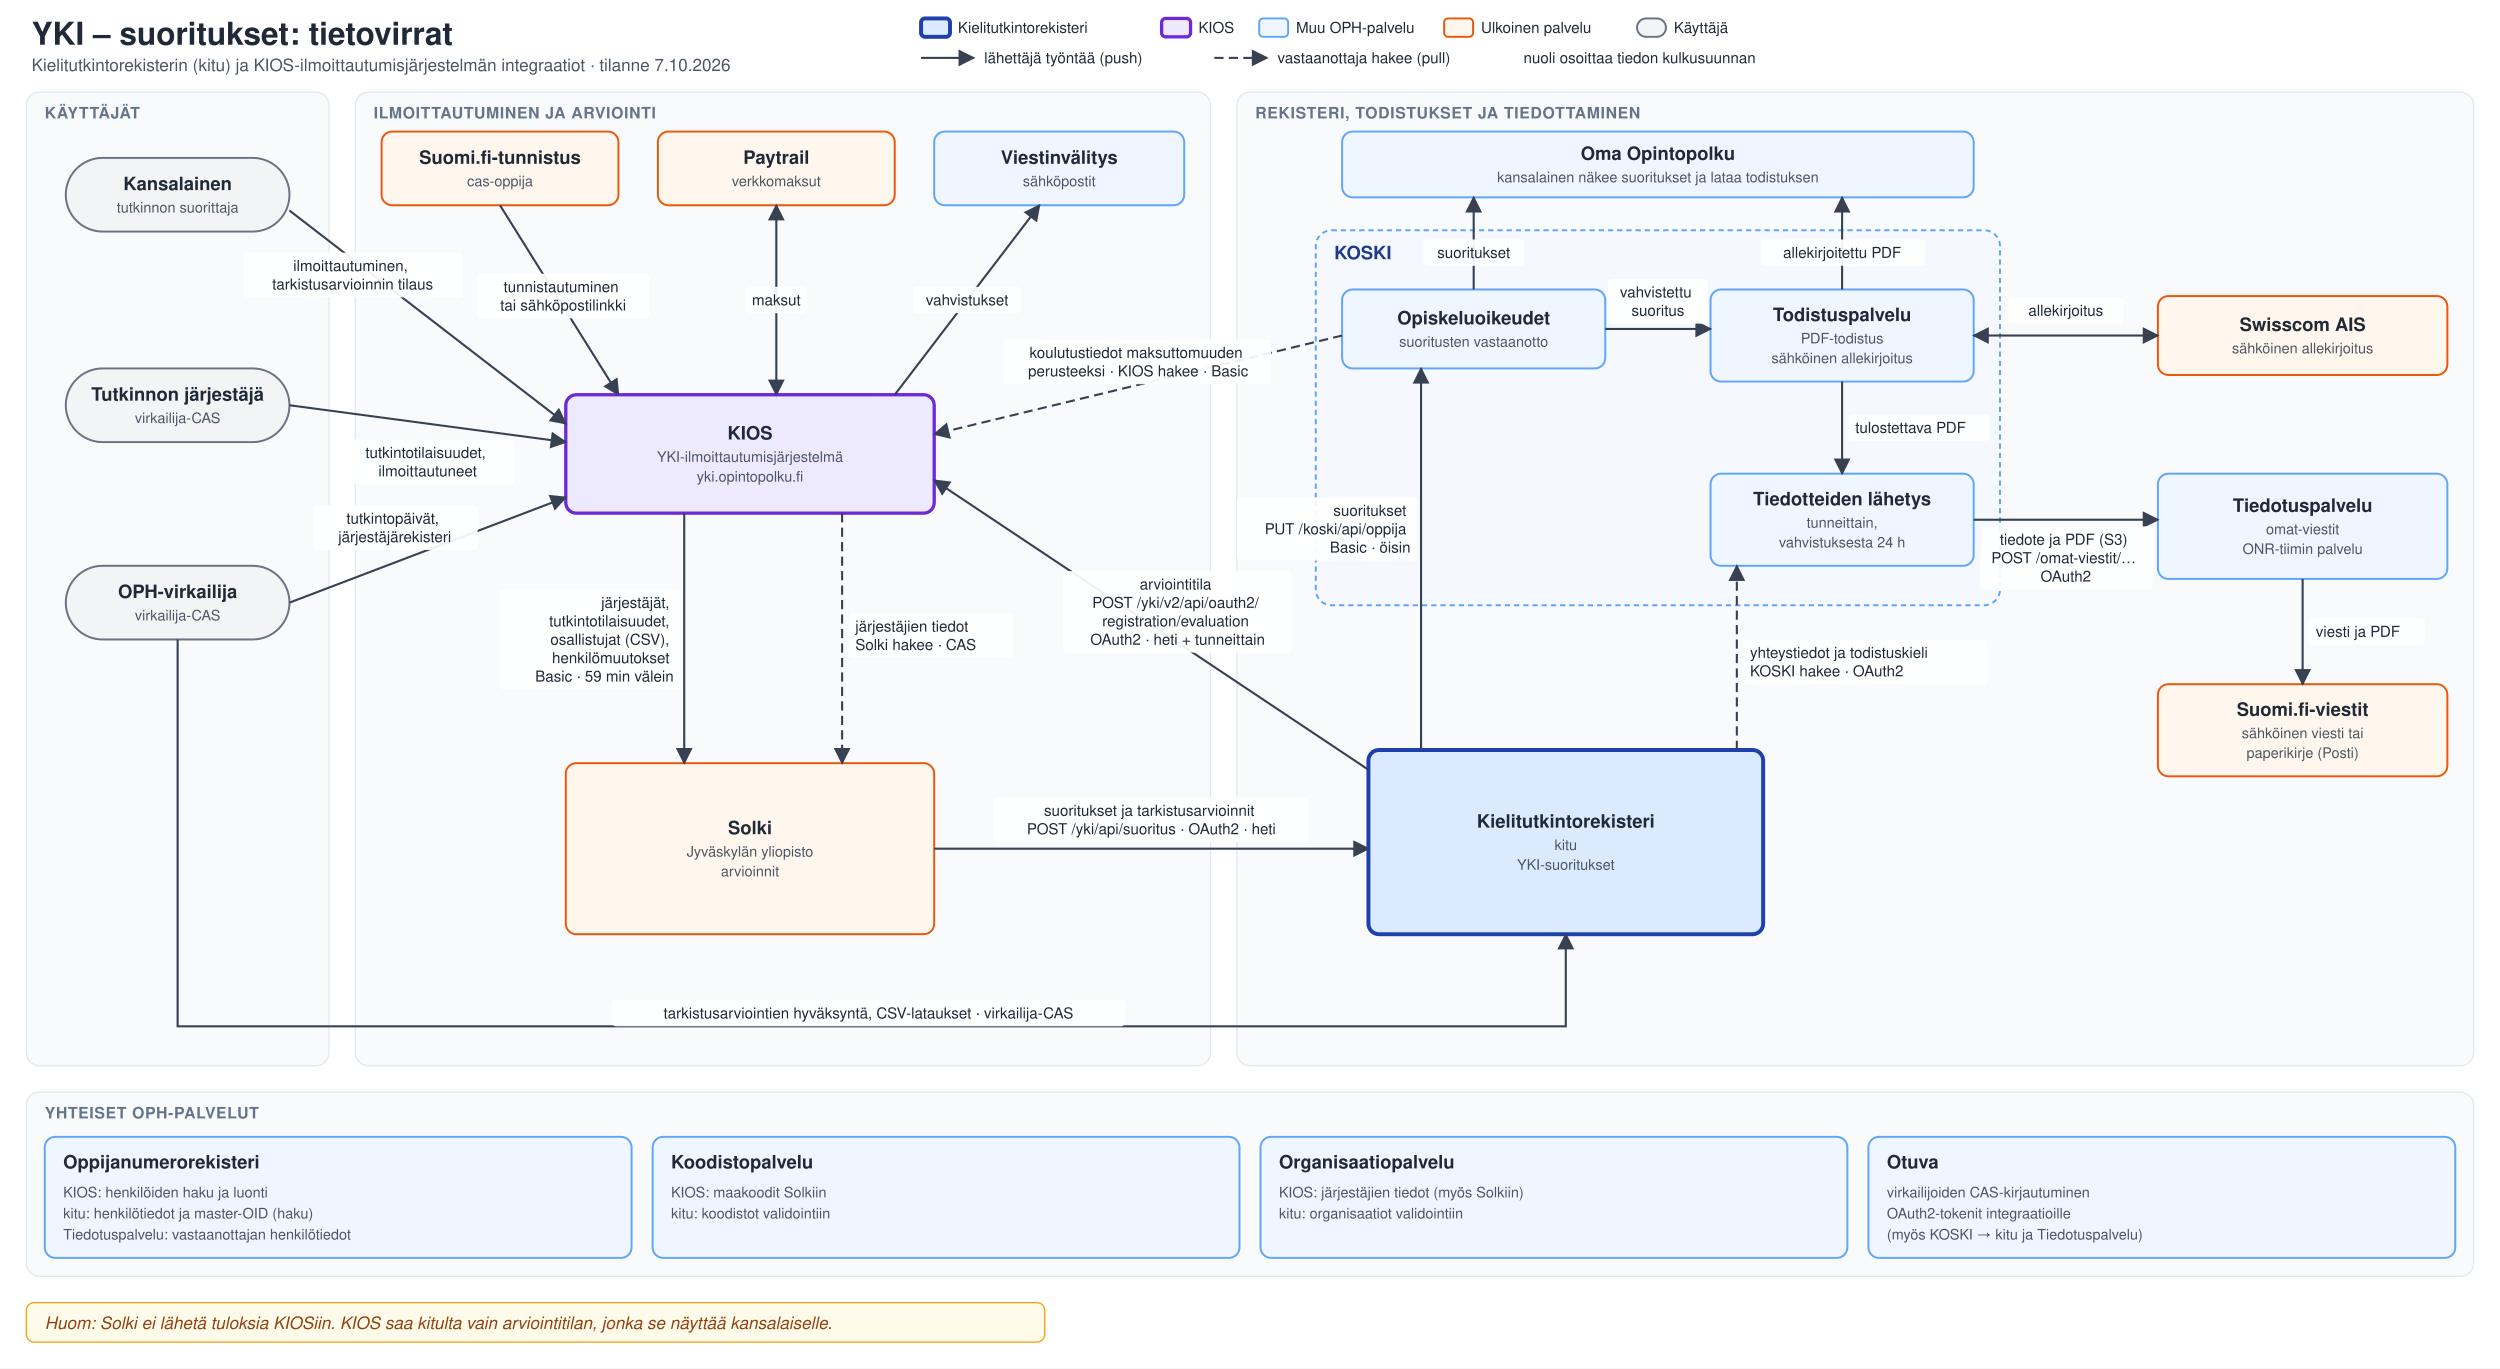
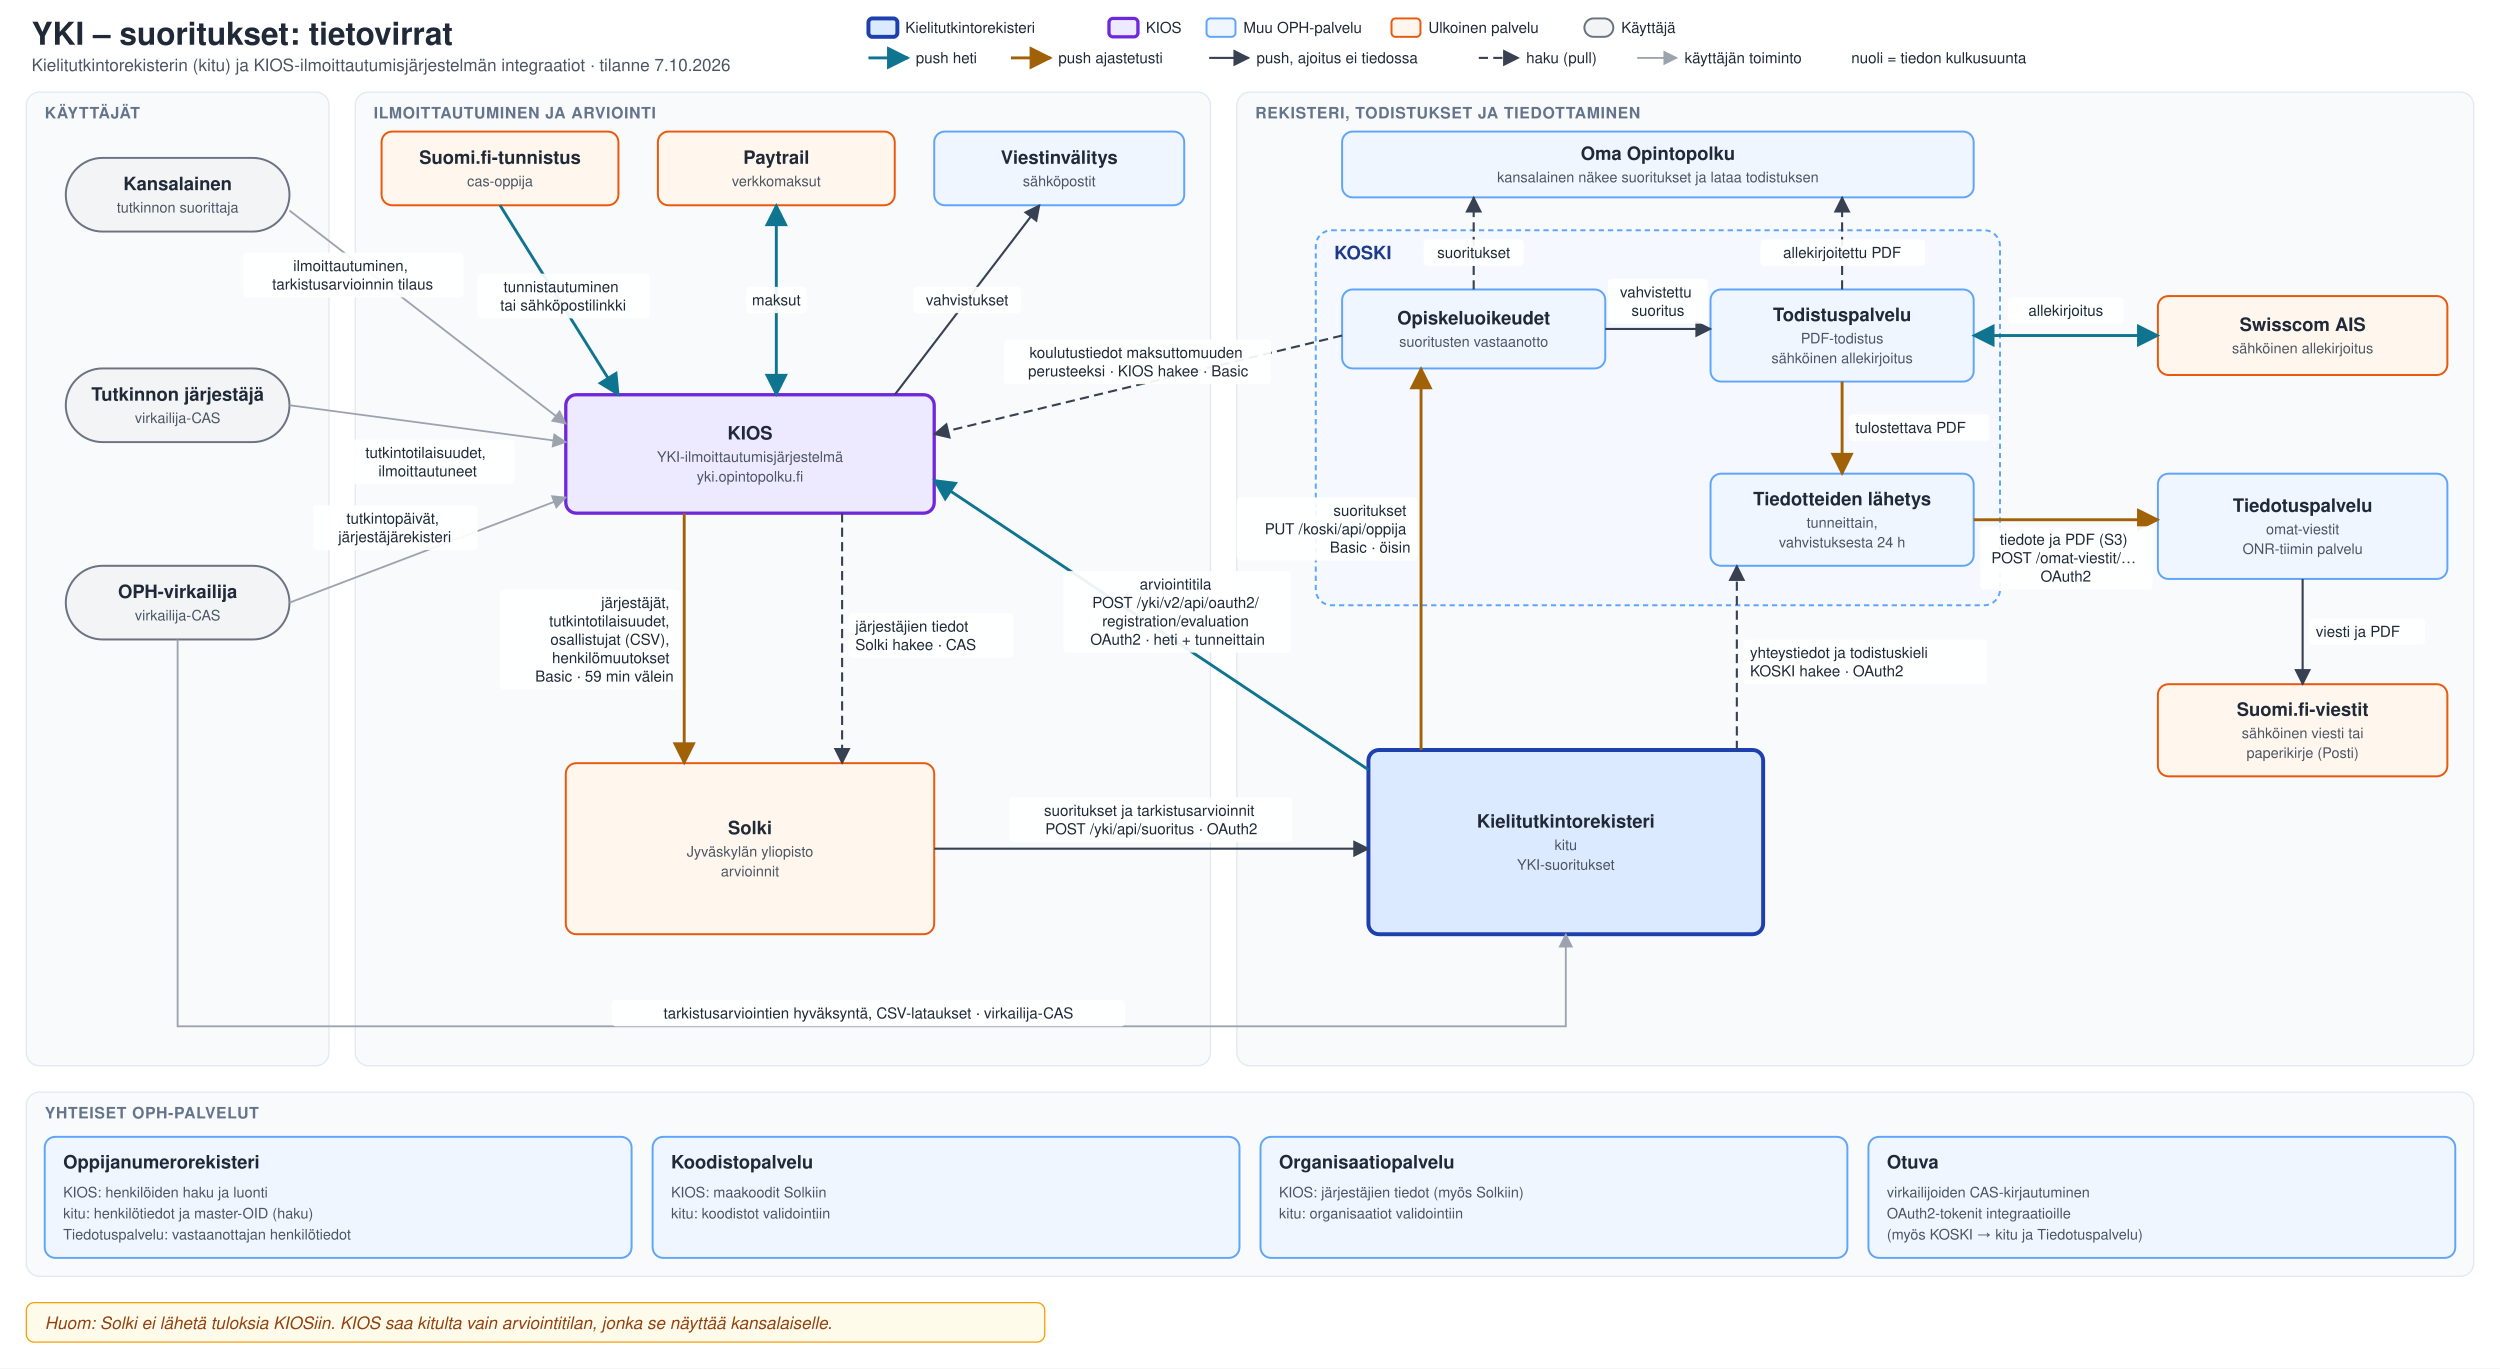
<svg xmlns="http://www.w3.org/2000/svg" width="1900" height="1040" viewBox="0 0 1900 1040">
  <defs>
    <style>
    text { font-family: Helvetica, Arial, sans-serif; fill: #1f2937; }
    .tausta { fill: #ffffff; }
    .otsikko { font-size: 24px; font-weight: bold; }
    .alaotsikko { font-size: 13px; fill: #4b5563; }
    .kaista { fill: #f8fafc; stroke: #e2e8f0; stroke-width: 1; }
    .kaistan-nimi { font-size: 12px; font-weight: bold; fill: #64748b; letter-spacing: 0.5px; }
    .laatikko rect { stroke-width: 1.5; }
    .nimi { font-size: 14px; font-weight: bold; }
    .lisatieto { font-size: 11px; fill: #4b5563; }
    .kitu rect { fill: #dbeafe; stroke: #1e40af; stroke-width: 3; }
    .kios rect { fill: #ede9fe; stroke: #6d28d9; stroke-width: 2.5; }
    .oph rect { fill: #eff6ff; stroke: #60a5fa; }
    .ulkoinen rect { fill: #fff7ed; stroke: #ea580c; }
    .infra rect { fill: #f0fdf4; stroke: #16a34a; }
    .toimija rect { fill: #f3f4f6; stroke: #6b7280; }
    .ryhma { fill: #f5f9ff; stroke: #60a5fa; stroke-width: 1.5; stroke-dasharray: 4 3; }
    .ryhman-nimi { font-size: 14px; font-weight: bold; fill: #1e3a8a; }
    .nuoli path { fill: none; stroke: #374151; stroke-width: 1.6; }
+     .heti path { stroke: #0e7490; stroke-width: 2.2; }
+     .ajastettu path { stroke: #a16207; stroke-width: 2.2; }
    .pull path { stroke-dasharray: 7 4; }
+     .kayttaja path { stroke: #9ca3af; stroke-width: 1.4; }
    .nuolen-teksti rect { fill: #ffffff; fill-opacity: 0.92; }
    .nuolen-teksti text { font-size: 11.5px; }
    .ei-kaytossa { opacity: 0.5; }
    .huom { font-size: 13px; font-style: italic; fill: #92400e; }
    .huom-tausta { fill: #fffbeb; stroke: #f59e0b; stroke-width: 1; }
    .selite { font-size: 11.5px; }
    </style>
-     <marker id="karki" viewBox="0 0 10 10" refX="9" refY="5" markerWidth="8" markerHeight="8" orient="auto-start-reverse">
+     <marker id="karki-heti" viewBox="0 0 10 10" refX="9" refY="5" markerWidth="8" markerHeight="8" orient="auto-start-reverse">
+       <path d="M 0,0 L 10,5 L 0,10 z" fill="#0e7490" />
+     </marker>
+     <marker id="karki-ajastettu" viewBox="0 0 10 10" refX="9" refY="5" markerWidth="8" markerHeight="8" orient="auto-start-reverse">
+       <path d="M 0,0 L 10,5 L 0,10 z" fill="#a16207" />
+     </marker>
+     <marker id="karki-push" viewBox="0 0 10 10" refX="9" refY="5" markerWidth="8" markerHeight="8" orient="auto-start-reverse">
      <path d="M 0,0 L 10,5 L 0,10 z" fill="#374151" />
+     </marker>
+     <marker id="karki-pull" viewBox="0 0 10 10" refX="9" refY="5" markerWidth="8" markerHeight="8" orient="auto-start-reverse">
+       <path d="M 0,0 L 10,5 L 0,10 z" fill="#374151" />
+     </marker>
+     <marker id="karki-kayttaja" viewBox="0 0 10 10" refX="9" refY="5" markerWidth="8" markerHeight="8" orient="auto-start-reverse">
+       <path d="M 0,0 L 10,5 L 0,10 z" fill="#9ca3af" />
    </marker>
  </defs>
  <rect class="tausta" x="0" y="0" width="1900" height="1040" />
  <g id="otsikko">
    <text class="otsikko" x="24" y="34">YKI – suoritukset: tietovirrat</text>
    <text class="alaotsikko" x="24" y="54">Kielitutkintorekisterin (kitu) ja KIOS-ilmoittautumisjärjestelmän integraatiot · tilanne 7.10.2026</text>
  </g>
  <g id="selite">
    <g class="laatikko kitu">
-       <rect x="700" y="14" width="22" height="14" rx="3" />
-     </g>
-     <text class="selite" x="728" y="25">Kielitutkintorekisteri</text>
+       <rect x="660" y="14" width="22" height="14" rx="3" />
+     </g>
+     <text class="selite" x="688" y="25">Kielitutkintorekisteri</text>
    <g class="laatikko kios">
-       <rect x="882.825" y="14" width="22" height="14" rx="3" />
-     </g>
-     <text class="selite" x="910.825" y="25">KIOS</text>
+       <rect x="842.825" y="14" width="22" height="14" rx="3" />
+     </g>
+     <text class="selite" x="870.825" y="25">KIOS</text>
    <g class="laatikko oph">
-       <rect x="956.975" y="14" width="22" height="14" rx="3" />
-     </g>
-     <text class="selite" x="984.975" y="25">Muu OPH-palvelu</text>
+       <rect x="916.975" y="14" width="22" height="14" rx="3" />
+     </g>
+     <text class="selite" x="944.975" y="25">Muu OPH-palvelu</text>
    <g class="laatikko ulkoinen">
-       <rect x="1097.537" y="14" width="22" height="14" rx="3" />
-     </g>
-     <text class="selite" x="1125.537" y="25">Ulkoinen palvelu</text>
+       <rect x="1057.537" y="14" width="22" height="14" rx="3" />
+     </g>
+     <text class="selite" x="1085.537" y="25">Ulkoinen palvelu</text>
    <g class="laatikko toimija">
-       <rect x="1244.137" y="14" width="22" height="14" rx="7" />
-     </g>
-     <text class="selite" x="1272.137" y="25">Käyttäjä</text>
+       <rect x="1204.137" y="14" width="22" height="14" rx="7" />
+     </g>
+     <text class="selite" x="1232.137" y="25">Käyttäjä</text>
+     <g class="nuoli heti">
+       <path d="M 660,44 L 690,44" marker-end="url(#karki-heti)" />
+     </g>
+     <text class="selite" x="696" y="48">push heti</text>
+     <g class="nuoli ajastettu">
+       <path d="M 768.337,44 L 798.337,44" marker-end="url(#karki-ajastettu)" />
+     </g>
+     <text class="selite" x="804.337" y="48">push ajastetusti</text>
    <g class="nuoli push">
-       <path d="M 700,44 L 740,44" marker-end="url(#karki)" />
-     </g>
-     <text class="selite" x="748" y="48">lähettäjä työntää (push)</text>
+       <path d="M 918.938,44 L 948.938,44" marker-end="url(#karki-push)" />
+     </g>
+     <text class="selite" x="954.938" y="48">push, ajoitus ei tiedossa</text>
    <g class="nuoli pull">
-       <path d="M 922.9,44 L 962.9,44" marker-end="url(#karki)" />
-     </g>
-     <text class="selite" x="970.9" y="48">vastaanottaja hakee (pull)</text>
-     <text class="selite" x="1157.875" y="48">nuoli osoittaa tiedon kulkusuunnan</text>
+       <path d="M 1123.875,44 L 1153.875,44" marker-end="url(#karki-pull)" />
+     </g>
+     <text class="selite" x="1159.875" y="48">haku (pull)</text>
+     <g class="nuoli kayttaja">
+       <path d="M 1244.287,44 L 1274.287,44" marker-end="url(#karki-kayttaja)" />
+     </g>
+     <text class="selite" x="1280.287" y="48">käyttäjän toiminto</text>
+     <text class="selite" x="1406.962" y="48">nuoli = tiedon kulkusuunta</text>
  </g>
  <g id="kaista-toimijat">
    <rect class="kaista" x="20" y="70" width="230" height="740" rx="10" />
    <text class="kaistan-nimi" x="34" y="90">KÄYTTÄJÄT</text>
  </g>
  <g id="kaista-ilmoittautuminen">
    <rect class="kaista" x="270" y="70" width="650" height="740" rx="10" />
    <text class="kaistan-nimi" x="284" y="90">ILMOITTAUTUMINEN JA ARVIOINTI</text>
  </g>
  <g id="kaista-rekisteri">
    <rect class="kaista" x="940" y="70" width="940" height="740" rx="10" />
    <text class="kaistan-nimi" x="954" y="90">REKISTERI, TODISTUKSET JA TIEDOTTAMINEN</text>
  </g>
  <g id="kansalainen" class="laatikko toimija">
    <rect x="50" y="120" width="170" height="56" rx="28" />
    <text class="nimi" x="135" y="144.5" text-anchor="middle">Kansalainen</text>
    <text class="lisatieto" x="135" y="161.5" text-anchor="middle">tutkinnon suorittaja</text>
  </g>
  <g id="jarjestaja" class="laatikko toimija">
    <rect x="50" y="280" width="170" height="56" rx="28" />
    <text class="nimi" x="135" y="304.5" text-anchor="middle">Tutkinnon järjestäjä</text>
    <text class="lisatieto" x="135" y="321.5" text-anchor="middle">virkailija-CAS</text>
  </g>
  <g id="virkailija" class="laatikko toimija">
    <rect x="50" y="430" width="170" height="56" rx="28" />
    <text class="nimi" x="135" y="454.5" text-anchor="middle">OPH-virkailija</text>
    <text class="lisatieto" x="135" y="471.5" text-anchor="middle">virkailija-CAS</text>
  </g>
  <g id="suomifi" class="laatikko ulkoinen">
    <rect x="290" y="100" width="180" height="56" rx="8" />
    <text class="nimi" x="380" y="124.5" text-anchor="middle">Suomi.fi-tunnistus</text>
    <text class="lisatieto" x="380" y="141.5" text-anchor="middle">cas-oppija</text>
  </g>
  <g id="paytrail" class="laatikko ulkoinen">
    <rect x="500" y="100" width="180" height="56" rx="8" />
    <text class="nimi" x="590" y="124.5" text-anchor="middle">Paytrail</text>
    <text class="lisatieto" x="590" y="141.5" text-anchor="middle">verkkomaksut</text>
  </g>
  <g id="viestinvalitys" class="laatikko oph">
    <rect x="710" y="100" width="190" height="56" rx="8" />
    <text class="nimi" x="805" y="124.5" text-anchor="middle">Viestinvälitys</text>
    <text class="lisatieto" x="805" y="141.5" text-anchor="middle">sähköpostit</text>
  </g>
  <g id="kios" class="laatikko kios">
    <rect x="430" y="300" width="280" height="90" rx="8" />
    <text class="nimi" x="570" y="334" text-anchor="middle">KIOS</text>
    <text class="lisatieto" x="570" y="351" text-anchor="middle">YKI-ilmoittautumisjärjestelmä</text>
    <text class="lisatieto" x="570" y="366" text-anchor="middle">yki.opintopolku.fi</text>
  </g>
  <g id="solki" class="laatikko ulkoinen">
    <rect x="430" y="580" width="280" height="130" rx="8" />
    <text class="nimi" x="570" y="634" text-anchor="middle">Solki</text>
    <text class="lisatieto" x="570" y="651" text-anchor="middle">Jyväskylän yliopisto</text>
    <text class="lisatieto" x="570" y="666" text-anchor="middle">arvioinnit</text>
  </g>
  <g id="kitu" class="laatikko kitu">
    <rect x="1040" y="570" width="300" height="140" rx="8" />
    <text class="nimi" x="1190" y="629" text-anchor="middle">Kielitutkintorekisteri</text>
    <text class="lisatieto" x="1190" y="646" text-anchor="middle">kitu</text>
    <text class="lisatieto" x="1190" y="661" text-anchor="middle">YKI-suoritukset</text>
  </g>
  <g id="oma-opintopolku" class="laatikko oph">
    <rect x="1020" y="100" width="480" height="50" rx="8" />
    <text class="nimi" x="1260" y="121.5" text-anchor="middle">Oma Opintopolku</text>
    <text class="lisatieto" x="1260" y="138.5" text-anchor="middle">kansalainen näkee suoritukset ja lataa todistuksen</text>
  </g>
  <g id="koski">
    <rect class="ryhma" x="1000" y="175" width="520" height="285" rx="12" />
    <text class="ryhman-nimi" x="1014" y="197">KOSKI</text>
  </g>
  <g id="koski-opiskeluoikeudet" class="laatikko oph">
    <rect x="1020" y="220" width="200" height="60" rx="8" />
    <text class="nimi" x="1120" y="246.5" text-anchor="middle">Opiskeluoikeudet</text>
    <text class="lisatieto" x="1120" y="263.5" text-anchor="middle">suoritusten vastaanotto</text>
  </g>
  <g id="koski-todistuspalvelu" class="laatikko oph">
    <rect x="1300" y="220" width="200" height="70" rx="8" />
    <text class="nimi" x="1400" y="244" text-anchor="middle">Todistuspalvelu</text>
    <text class="lisatieto" x="1400" y="261" text-anchor="middle">PDF-todistus</text>
    <text class="lisatieto" x="1400" y="276" text-anchor="middle">sähköinen allekirjoitus</text>
  </g>
  <g id="koski-tiedotteet" class="laatikko oph">
    <rect x="1300" y="360" width="200" height="70" rx="8" />
    <text class="nimi" x="1400" y="384" text-anchor="middle">Tiedotteiden lähetys</text>
    <text class="lisatieto" x="1400" y="401" text-anchor="middle">tunneittain,</text>
    <text class="lisatieto" x="1400" y="416" text-anchor="middle">vahvistuksesta 24 h</text>
  </g>
  <g id="swisscom" class="laatikko ulkoinen">
    <rect x="1640" y="225" width="220" height="60" rx="8" />
    <text class="nimi" x="1750" y="251.5" text-anchor="middle">Swisscom AIS</text>
    <text class="lisatieto" x="1750" y="268.5" text-anchor="middle">sähköinen allekirjoitus</text>
  </g>
  <g id="tiedotuspalvelu" class="laatikko oph">
    <rect x="1640" y="360" width="220" height="80" rx="8" />
    <text class="nimi" x="1750" y="389" text-anchor="middle">Tiedotuspalvelu</text>
    <text class="lisatieto" x="1750" y="406" text-anchor="middle">omat-viestit</text>
    <text class="lisatieto" x="1750" y="421" text-anchor="middle">ONR-tiimin palvelu</text>
  </g>
  <g id="suomifi-viestit" class="laatikko ulkoinen">
    <rect x="1640" y="520" width="220" height="70" rx="8" />
    <text class="nimi" x="1750" y="544" text-anchor="middle">Suomi.fi-viestit</text>
    <text class="lisatieto" x="1750" y="561" text-anchor="middle">sähköinen viesti tai</text>
    <text class="lisatieto" x="1750" y="576" text-anchor="middle">paperikirje (Posti)</text>
  </g>
-   <g id="kansalainen-kios" class="nuoli push">
-     <path d="M 220,160 L 430,322" marker-end="url(#karki)" />
+   <g id="kansalainen-kios" class="nuoli kayttaja">
+     <path d="M 220,160 L 430,322" marker-end="url(#karki-kayttaja)" />
    <g class="nuolen-teksti">
      <rect x="185" y="192" width="167" height="34" rx="3" />
      <text x="268" y="206" text-anchor="middle">
        <tspan x="268" y="206">ilmoittautuminen,</tspan>
        <tspan x="268" y="220">tarkistusarvioinnin tilaus</tspan>
      </text>
    </g>
  </g>
-   <g id="suomifi-kios" class="nuoli push">
-     <path d="M 380,156 L 470,300" marker-end="url(#karki)" />
+   <g id="suomifi-kios" class="nuoli heti">
+     <path d="M 380,156 L 470,300" marker-end="url(#karki-heti)" />
    <g class="nuolen-teksti">
      <rect x="363" y="208" width="131" height="34" rx="3" />
      <text x="428" y="222" text-anchor="middle">
        <tspan x="428" y="222">tunnistautuminen</tspan>
        <tspan x="428" y="236">tai sähköpostilinkki</tspan>
      </text>
    </g>
  </g>
-   <g id="kios-paytrail" class="nuoli push">
-     <path d="M 590,300 L 590,156" marker-end="url(#karki)" marker-start="url(#karki)" />
+   <g id="kios-paytrail" class="nuoli heti">
+     <path d="M 590,300 L 590,156" marker-end="url(#karki-heti)" marker-start="url(#karki-heti)" />
    <g class="nuolen-teksti">
      <rect x="567" y="218" width="46" height="20" rx="3" />
      <text x="590" y="232" text-anchor="middle">
        <tspan x="590" y="232">maksut</tspan>
      </text>
    </g>
  </g>
  <g id="kios-viestinvalitys" class="nuoli push">
-     <path d="M 680,300 L 790,156" marker-end="url(#karki)" />
+     <path d="M 680,300 L 790,156" marker-end="url(#karki-push)" />
    <g class="nuolen-teksti">
      <rect x="694" y="218" width="82" height="20" rx="3" />
      <text x="735" y="232" text-anchor="middle">
        <tspan x="735" y="232">vahvistukset</tspan>
      </text>
    </g>
  </g>
-   <g id="jarjestaja-kios" class="nuoli push">
-     <path d="M 220,308 L 430,336" marker-end="url(#karki)" />
+   <g id="jarjestaja-kios" class="nuoli kayttaja">
+     <path d="M 220,308 L 430,336" marker-end="url(#karki-kayttaja)" />
    <g class="nuolen-teksti">
      <rect x="260" y="334" width="131" height="34" rx="3" />
      <text x="325" y="348" text-anchor="middle">
        <tspan x="325" y="348">tutkintotilaisuudet,</tspan>
        <tspan x="325" y="362">ilmoittautuneet</tspan>
      </text>
    </g>
  </g>
-   <g id="virkailija-kios" class="nuoli push">
-     <path d="M 220,458 L 430,378" marker-end="url(#karki)" />
+   <g id="virkailija-kios" class="nuoli kayttaja">
+     <path d="M 220,458 L 430,378" marker-end="url(#karki-kayttaja)" />
    <g class="nuolen-teksti">
      <rect x="238" y="384" width="125" height="34" rx="3" />
      <text x="300" y="398" text-anchor="middle">
        <tspan x="300" y="398">tutkintopäivät,</tspan>
        <tspan x="300" y="412">järjestäjärekisteri</tspan>
      </text>
    </g>
  </g>
-   <g id="kios-solki" class="nuoli push">
-     <path d="M 520,390 L 520,580" marker-end="url(#karki)" />
+   <g id="kios-solki" class="nuoli ajastettu">
+     <path d="M 520,390 L 520,580" marker-end="url(#karki-ajastettu)" />
    <g class="nuolen-teksti">
      <rect x="380" y="448" width="137" height="76" rx="3" />
      <text x="512" y="462" text-anchor="end">
        <tspan x="512" y="462">järjestäjät,</tspan>
        <tspan x="512" y="476">tutkintotilaisuudet,</tspan>
        <tspan x="512" y="490">osallistujat (CSV),</tspan>
        <tspan x="512" y="504">henkilömuutokset</tspan>
        <tspan x="512" y="518">Basic · 59 min välein</tspan>
      </text>
    </g>
  </g>
  <g id="solki-hakee-kiosista" class="nuoli pull">
-     <path d="M 640,390 L 640,580" marker-end="url(#karki)" />
+     <path d="M 640,390 L 640,580" marker-end="url(#karki-pull)" />
    <g class="nuolen-teksti">
      <rect x="645" y="466" width="125" height="34" rx="3" />
      <text x="650" y="480" text-anchor="start">
        <tspan x="650" y="480">järjestäjien tiedot</tspan>
        <tspan x="650" y="494">Solki hakee · CAS</tspan>
      </text>
    </g>
  </g>
  <g id="solki-kitu-suoritukset" class="nuoli push">
-     <path d="M 710,645 L 1040,645" marker-end="url(#karki)" />
-     <g class="nuolen-teksti">
-       <rect x="755" y="606" width="239" height="34" rx="3" />
+     <path d="M 710,645 L 1040,645" marker-end="url(#karki-push)" />
+     <g class="nuolen-teksti">
+       <rect x="767" y="606" width="215" height="34" rx="3" />
      <text x="875" y="620" text-anchor="middle">
        <tspan x="875" y="620">suoritukset ja tarkistusarvioinnit</tspan>
-         <tspan x="875" y="634">POST /yki/api/suoritus · OAuth2 · heti</tspan>
-       </text>
-     </g>
-   </g>
-   <g id="kitu-kios-arviointitila" class="nuoli push">
-     <path d="M 1040,585 L 710,365" marker-end="url(#karki)" />
+         <tspan x="875" y="634">POST /yki/api/suoritus · OAuth2</tspan>
+       </text>
+     </g>
+   </g>
+   <g id="kitu-kios-arviointitila" class="nuoli heti">
+     <path d="M 1040,585 L 710,365" marker-end="url(#karki-heti)" />
    <g class="nuolen-teksti">
      <rect x="808" y="434" width="173" height="62" rx="3" />
      <text x="895" y="448" text-anchor="middle">
        <tspan x="895" y="448">arviointitila</tspan>
        <tspan x="895" y="462">POST /yki/v2/api/oauth2/</tspan>
        <tspan x="895" y="476">registration/evaluation</tspan>
        <tspan x="895" y="490">OAuth2 · heti + tunneittain</tspan>
      </text>
    </g>
  </g>
-   <g id="kitu-koski" class="nuoli push">
-     <path d="M 1080,570 L 1080,280" marker-end="url(#karki)" />
+   <g id="kitu-koski" class="nuoli ajastettu">
+     <path d="M 1080,570 L 1080,280" marker-end="url(#karki-ajastettu)" />
    <g class="nuolen-teksti">
      <rect x="940" y="378" width="137" height="48" rx="3" />
      <text x="1072" y="392" text-anchor="end">
        <tspan x="1072" y="392">suoritukset</tspan>
        <tspan x="1072" y="406">PUT /koski/api/oppija</tspan>
        <tspan x="1072" y="420">Basic · öisin</tspan>
      </text>
    </g>
  </g>
  <g id="koski-hakee-yhteystiedot" class="nuoli pull">
-     <path d="M 1320,570 L 1320,430" marker-end="url(#karki)" />
+     <path d="M 1320,570 L 1320,430" marker-end="url(#karki-pull)" />
    <g class="nuolen-teksti">
      <rect x="1325" y="486" width="185" height="34" rx="3" />
      <text x="1330" y="500" text-anchor="start">
        <tspan x="1330" y="500">yhteystiedot ja todistuskieli</tspan>
        <tspan x="1330" y="514">KOSKI hakee · OAuth2</tspan>
      </text>
    </g>
  </g>
-   <g id="opiskeluoikeudet-oma-opintopolku" class="nuoli push">
-     <path d="M 1120,220 L 1120,150" marker-end="url(#karki)" />
+   <g id="opiskeluoikeudet-oma-opintopolku" class="nuoli pull">
+     <path d="M 1120,220 L 1120,150" marker-end="url(#karki-pull)" />
    <g class="nuolen-teksti">
      <rect x="1082" y="182" width="76" height="20" rx="3" />
      <text x="1120" y="196" text-anchor="middle">
        <tspan x="1120" y="196">suoritukset</tspan>
      </text>
    </g>
  </g>
-   <g id="todistuspalvelu-oma-opintopolku" class="nuoli push">
-     <path d="M 1400,220 L 1400,150" marker-end="url(#karki)" />
+   <g id="todistuspalvelu-oma-opintopolku" class="nuoli pull">
+     <path d="M 1400,220 L 1400,150" marker-end="url(#karki-pull)" />
    <g class="nuolen-teksti">
      <rect x="1338" y="182" width="125" height="20" rx="3" />
      <text x="1400" y="196" text-anchor="middle">
        <tspan x="1400" y="196">allekirjoitettu PDF</tspan>
      </text>
    </g>
  </g>
  <g id="opiskeluoikeudet-todistuspalvelu" class="nuoli push">
-     <path d="M 1220,250 L 1300,250" marker-end="url(#karki)" />
+     <path d="M 1220,250 L 1300,250" marker-end="url(#karki-push)" />
    <g class="nuolen-teksti">
      <rect x="1222" y="212" width="76" height="34" rx="3" />
      <text x="1260" y="226" text-anchor="middle">
        <tspan x="1260" y="226">vahvistettu</tspan>
        <tspan x="1260" y="240">suoritus</tspan>
      </text>
    </g>
  </g>
-   <g id="todistuspalvelu-tiedotteet" class="nuoli push">
-     <path d="M 1400,290 L 1400,360" marker-end="url(#karki)" />
+   <g id="todistuspalvelu-tiedotteet" class="nuoli ajastettu">
+     <path d="M 1400,290 L 1400,360" marker-end="url(#karki-ajastettu)" />
    <g class="nuolen-teksti">
      <rect x="1405" y="315" width="107" height="20" rx="3" />
      <text x="1410" y="329" text-anchor="start">
        <tspan x="1410" y="329">tulostettava PDF</tspan>
      </text>
    </g>
  </g>
-   <g id="todistuspalvelu-swisscom" class="nuoli push">
-     <path d="M 1500,255 L 1640,255" marker-end="url(#karki)" marker-start="url(#karki)" />
+   <g id="todistuspalvelu-swisscom" class="nuoli heti">
+     <path d="M 1500,255 L 1640,255" marker-end="url(#karki-heti)" marker-start="url(#karki-heti)" />
    <g class="nuolen-teksti">
      <rect x="1526" y="226" width="88" height="20" rx="3" />
      <text x="1570" y="240" text-anchor="middle">
        <tspan x="1570" y="240">allekirjoitus</tspan>
      </text>
    </g>
  </g>
-   <g id="tiedotteet-tiedotuspalvelu" class="nuoli push">
-     <path d="M 1500,395 L 1640,395" marker-end="url(#karki)" />
+   <g id="tiedotteet-tiedotuspalvelu" class="nuoli ajastettu">
+     <path d="M 1500,395 L 1640,395" marker-end="url(#karki-ajastettu)" />
    <g class="nuolen-teksti">
      <rect x="1505" y="400" width="131" height="48" rx="3" />
      <text x="1570" y="414" text-anchor="middle">
        <tspan x="1570" y="414">tiedote ja PDF (S3)</tspan>
        <tspan x="1570" y="428">POST /omat-viestit/…</tspan>
        <tspan x="1570" y="442">OAuth2</tspan>
      </text>
    </g>
  </g>
  <g id="tiedotuspalvelu-suomifi-viestit" class="nuoli push">
-     <path d="M 1750,440 L 1750,520" marker-end="url(#karki)" />
+     <path d="M 1750,440 L 1750,520" marker-end="url(#karki-push)" />
    <g class="nuolen-teksti">
      <rect x="1755" y="470" width="88" height="20" rx="3" />
      <text x="1760" y="484" text-anchor="start">
        <tspan x="1760" y="484">viesti ja PDF</tspan>
      </text>
    </g>
  </g>
  <g id="kios-hakee-koskesta" class="nuoli pull">
-     <path d="M 1020,255 L 710,330" marker-end="url(#karki)" />
+     <path d="M 1020,255 L 710,330" marker-end="url(#karki-pull)" />
    <g class="nuolen-teksti">
      <rect x="763" y="258" width="203" height="34" rx="3" />
      <text x="865" y="272" text-anchor="middle">
        <tspan x="865" y="272">koulutustiedot maksuttomuuden</tspan>
        <tspan x="865" y="286">perusteeksi · KIOS hakee · Basic</tspan>
      </text>
    </g>
  </g>
-   <g id="virkailija-kitu" class="nuoli push">
-     <path d="M 135,486 L 135,780 L 1190,780 L 1190,710" marker-end="url(#karki)" />
+   <g id="virkailija-kitu" class="nuoli kayttaja">
+     <path d="M 135,486 L 135,780 L 1190,780 L 1190,710" marker-end="url(#karki-kayttaja)" />
    <g class="nuolen-teksti">
      <rect x="465" y="760" width="390" height="20" rx="3" />
      <text x="660" y="774" text-anchor="middle">
        <tspan x="660" y="774">tarkistusarviointien hyväksyntä, CSV-lataukset · virkailija-CAS</tspan>
      </text>
    </g>
  </g>
  <g id="kaista-yhteiset">
    <rect class="kaista" x="20" y="830" width="1860" height="140" rx="10" />
    <text class="kaistan-nimi" x="34" y="850">YHTEISET OPH-PALVELUT</text>
  </g>
  <g id="onr" class="laatikko oph">
    <rect x="34.0" y="864" width="446" height="92" rx="8" />
    <text class="nimi" x="48.0" y="888">Oppijanumerorekisteri</text>
    <text class="lisatieto" x="48.0" y="910">KIOS: henkilöiden haku ja luonti</text>
    <text class="lisatieto" x="48.0" y="926">kitu: henkilötiedot ja master-OID (haku)</text>
    <text class="lisatieto" x="48.0" y="942">Tiedotuspalvelu: vastaanottajan henkilötiedot</text>
  </g>
  <g id="koodisto" class="laatikko oph">
    <rect x="496.0" y="864" width="446" height="92" rx="8" />
    <text class="nimi" x="510.0" y="888">Koodistopalvelu</text>
    <text class="lisatieto" x="510.0" y="910">KIOS: maakoodit Solkiin</text>
    <text class="lisatieto" x="510.0" y="926">kitu: koodistot validointiin</text>
  </g>
  <g id="organisaatiopalvelu" class="laatikko oph">
    <rect x="958.0" y="864" width="446" height="92" rx="8" />
    <text class="nimi" x="972.0" y="888">Organisaatiopalvelu</text>
    <text class="lisatieto" x="972.0" y="910">KIOS: järjestäjien tiedot (myös Solkiin)</text>
    <text class="lisatieto" x="972.0" y="926">kitu: organisaatiot validointiin</text>
  </g>
  <g id="otuva" class="laatikko oph">
    <rect x="1420.0" y="864" width="446" height="92" rx="8" />
    <text class="nimi" x="1434.0" y="888">Otuva</text>
    <text class="lisatieto" x="1434.0" y="910">virkailijoiden CAS-kirjautuminen</text>
    <text class="lisatieto" x="1434.0" y="926">OAuth2-tokenit integraatioille</text>
    <text class="lisatieto" x="1434.0" y="942">(myös KOSKI → kitu ja Tiedotuspalvelu)</text>
  </g>
  <g id="huom">
    <rect class="huom-tausta" x="20" y="990" width="774" height="30" rx="6" />
    <text class="huom" x="34" y="1010">Huom: Solki ei lähetä tuloksia KIOSiin. KIOS saa kitulta vain arviointitilan, jonka se näyttää kansalaiselle.</text>
  </g>
</svg>
